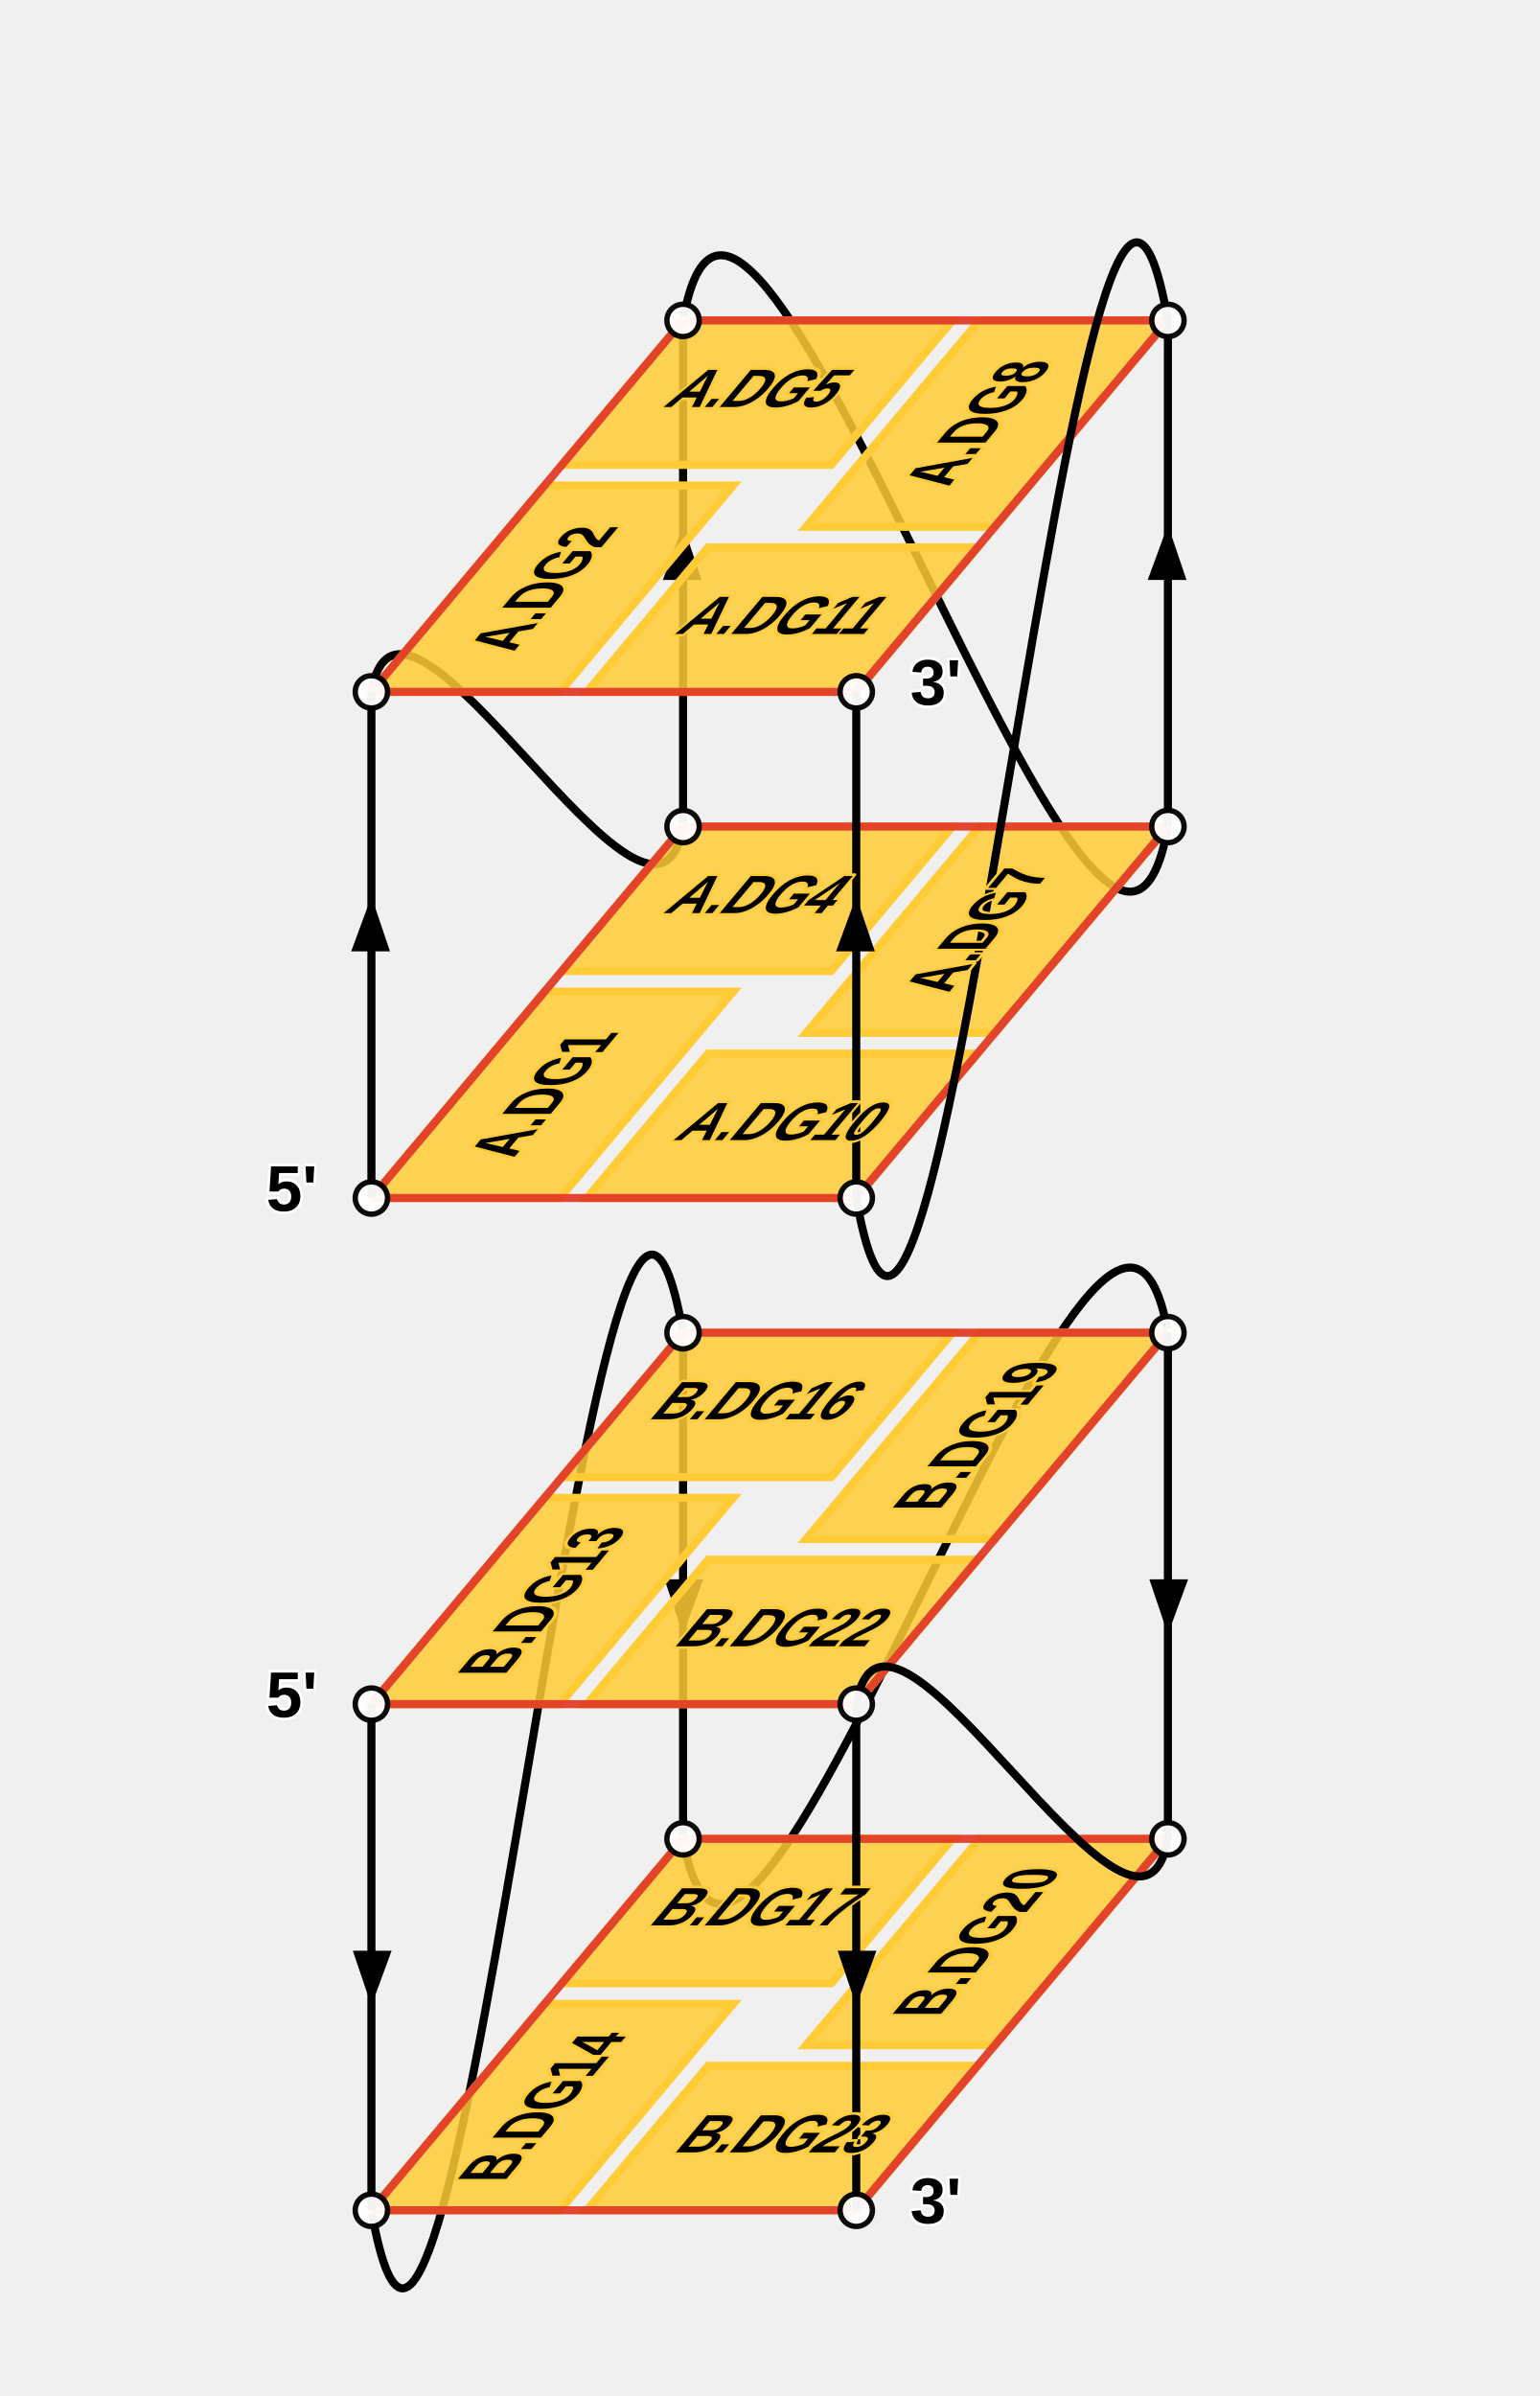
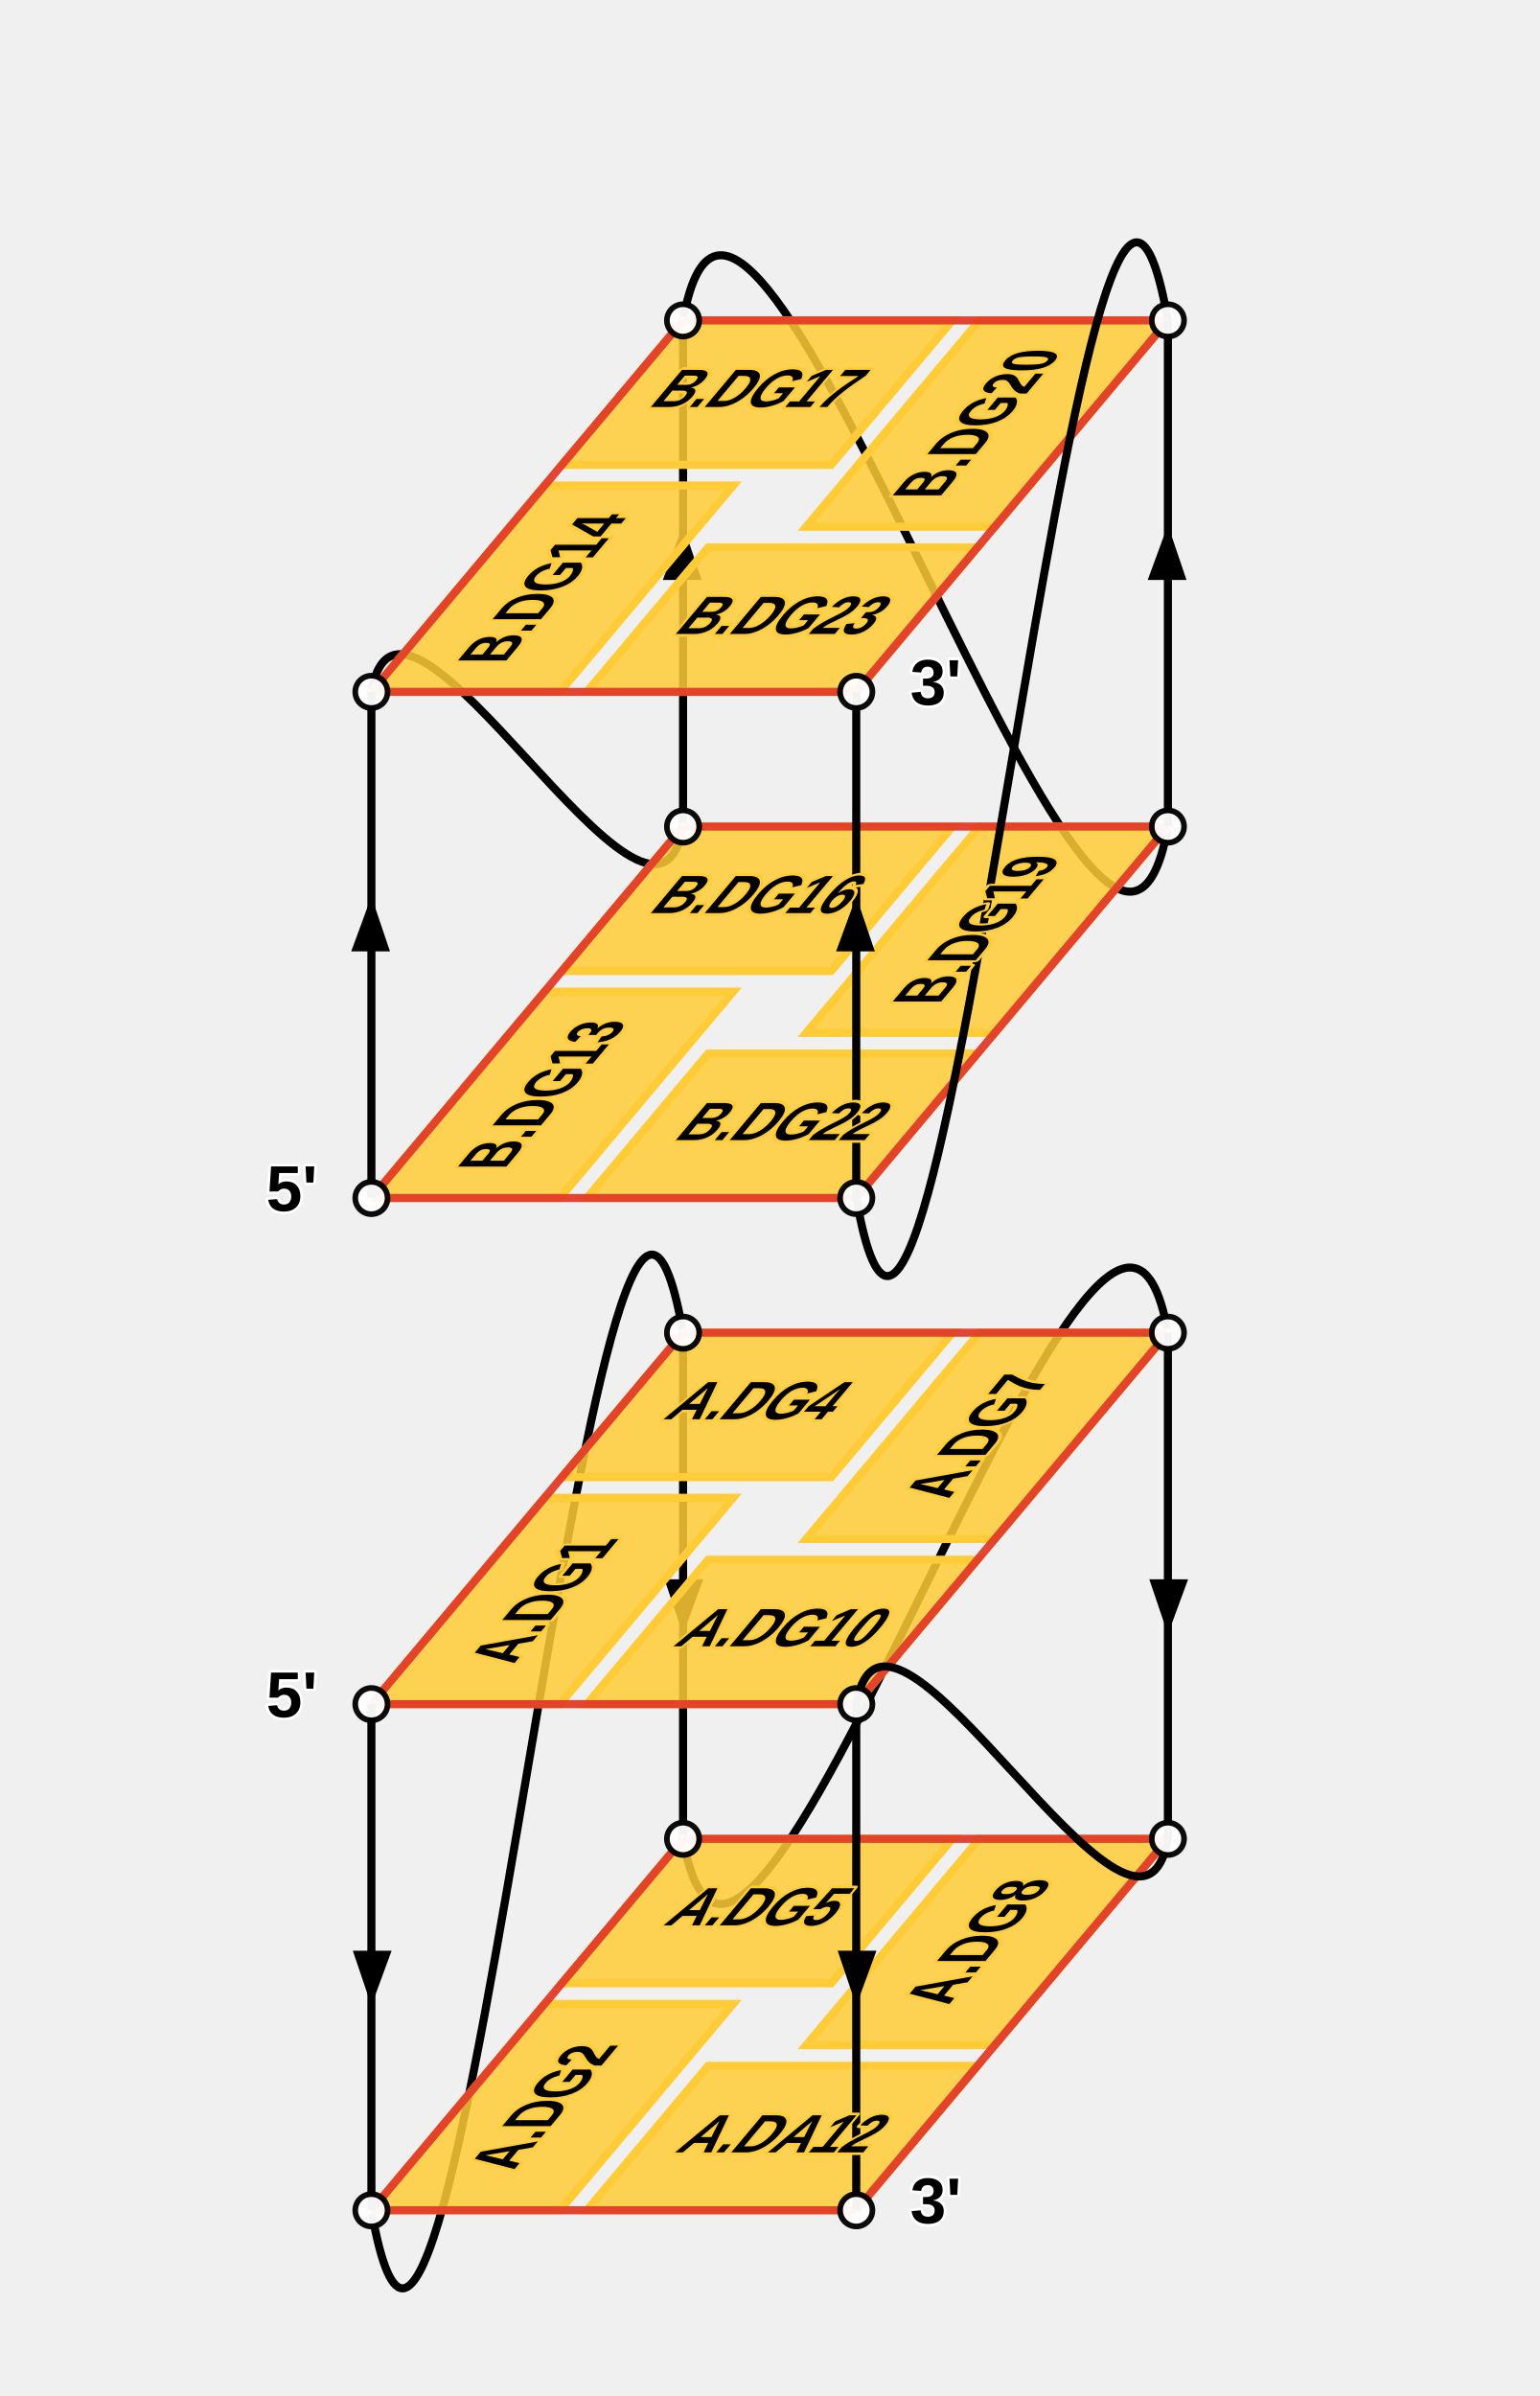
- <svg xmlns="http://www.w3.org/2000/svg" baseProfile="full" height="889.44" width="571.478">
+ <svg xmlns="http://www.w3.org/2000/svg" baseProfile="full" height="889.44" version="1.1" width="571.478">
  <defs>
-     <marker id="a" markerHeight="6.4" markerUnits="strokeWidth" markerWidth="8" orient="auto" refX="7.6" refY="4.1">
-       <path d="m.8 1.6 6.8 2.5L.8 6.4" />
+     <marker id="arrowhead" markerHeight="6.4" markerUnits="strokeWidth" markerWidth="8.0" orient="auto" refX="7.6" refY="4.1">
+       <polyline fill="#000000" points="0.8,1.6 7.6,4.1 0.8,6.4" stroke="none" />
    </marker>
  </defs>
-   <path d="M137.888 820.496c30.683 174.013 85.019-499.789 115.702-325.776" fill="none" stroke="#000" stroke-width="3" />
-   <path d="M253.59 682.608c23.093 130.969 156.906-318.857 180-187.888" fill="none" stroke="#000" stroke-width="3" />
-   <path fill="none" marker-mid="url(#a)" stroke="#000" stroke-width="3" d="M253.59 494.72v111.944 75.944" />
-   <path fill="none" marker-mid="url(#a)" stroke="#000" stroke-width="3" d="M253.59 306.832V194.888v-75.944" />
-   <path d="M137.888 256.832c11.187-63.443 104.515 113.443 115.702 50" fill="none" stroke="#000" stroke-width="3" />
-   <path d="M253.59 118.944c23.093-130.969 156.906 318.857 180 187.888" fill="none" stroke="#000" stroke-width="3" />
-   <path fill="#FFCC38" fill-opacity=".85" stroke="#FFCC38" stroke-width="3" d="m137.888 820.496 64.279-76.604h70l-64.279 76.604z" />
-   <path fill="#FFCC38" fill-opacity=".85" stroke="#FFCC38" stroke-width="3" d="m208.595 736.231 44.995-53.623h100l-44.995 53.623z" />
-   <path fill="#FFCC38" fill-opacity=".85" stroke="#FFCC38" stroke-width="3" d="m299.311 759.212 64.279-76.604h70l-64.279 76.604z" />
-   <path fill="#FFCC38" fill-opacity=".85" stroke="#FFCC38" stroke-width="3" d="m217.888 820.496 44.995-53.623h100l-44.995 53.623z" />
-   <path fill="#FFCC38" fill-opacity=".85" stroke="#FFCC38" stroke-width="3" d="m137.888 632.608 64.279-76.604h70l-64.279 76.604z" />
-   <path fill="#FFCC38" fill-opacity=".85" stroke="#FFCC38" stroke-width="3" d="m208.595 548.343 44.995-53.623h100l-44.995 53.623z" />
-   <path fill="#FFCC38" fill-opacity=".85" stroke="#FFCC38" stroke-width="3" d="m299.311 571.324 64.279-76.604h70l-64.279 76.604z" />
-   <path fill="#FFCC38" fill-opacity=".85" stroke="#FFCC38" stroke-width="3" d="m217.888 632.608 44.995-53.623h100l-44.995 53.623z" />
-   <path fill="#FFCC38" fill-opacity=".85" stroke="#FFCC38" stroke-width="3" d="m137.888 444.72 64.279-76.604h70l-64.279 76.604z" />
-   <path fill="#FFCC38" fill-opacity=".85" stroke="#FFCC38" stroke-width="3" d="m208.595 360.455 44.995-53.623h100l-44.995 53.623z" />
-   <path fill="#FFCC38" fill-opacity=".85" stroke="#FFCC38" stroke-width="3" d="m299.311 383.436 64.279-76.604h70l-64.279 76.604z" />
-   <path fill="#FFCC38" fill-opacity=".85" stroke="#FFCC38" stroke-width="3" d="m217.888 444.72 44.995-53.623h100l-44.995 53.623z" />
-   <path fill="#FFCC38" fill-opacity=".85" stroke="#FFCC38" stroke-width="3" d="m137.888 256.832 64.279-76.604h70l-64.279 76.604z" />
-   <path fill="#FFCC38" fill-opacity=".85" stroke="#FFCC38" stroke-width="3" d="m208.595 172.567 44.995-53.623h100l-44.995 53.623z" />
-   <path fill="#FFCC38" fill-opacity=".85" stroke="#FFCC38" stroke-width="3" d="m299.311 195.548 64.279-76.604h70l-64.279 76.604z" />
-   <path fill="#FFCC38" fill-opacity=".85" stroke="#FFCC38" stroke-width="3" d="m217.888 256.832 44.995-53.623h100l-44.995 53.623z" />
-   <path fill="none" stroke="#E23D28" stroke-opacity=".95" stroke-width="3" d="M137.888 820.496 253.59 682.608" />
-   <path fill="none" stroke="#E23D28" stroke-opacity=".95" stroke-width="3" d="M253.59 682.608h180" />
-   <path fill="none" stroke="#E23D28" stroke-opacity=".95" stroke-width="3" d="M433.59 682.608 317.888 820.496" />
-   <path fill="none" stroke="#E23D28" stroke-opacity=".95" stroke-width="3" d="M317.888 820.496h-180" />
-   <path fill="none" stroke="#E23D28" stroke-opacity=".95" stroke-width="3" d="M137.888 632.608 253.59 494.72" />
-   <path fill="none" stroke="#E23D28" stroke-opacity=".95" stroke-width="3" d="M253.59 494.72h180" />
-   <path fill="none" stroke="#E23D28" stroke-opacity=".95" stroke-width="3" d="M433.59 494.72 317.888 632.608" />
-   <path fill="none" stroke="#E23D28" stroke-opacity=".95" stroke-width="3" d="M317.888 632.608h-180" />
-   <path fill="none" stroke="#E23D28" stroke-opacity=".95" stroke-width="3" d="M137.888 444.72 253.59 306.832" />
-   <path fill="none" stroke="#E23D28" stroke-opacity=".95" stroke-width="3" d="M253.59 306.832h180" />
-   <path fill="none" stroke="#E23D28" stroke-opacity=".95" stroke-width="3" d="M433.59 306.832 317.888 444.72" />
-   <path fill="none" stroke="#E23D28" stroke-opacity=".95" stroke-width="3" d="M317.888 444.72h-180" />
-   <path fill="none" stroke="#E23D28" stroke-opacity=".95" stroke-width="3" d="M137.888 256.832 253.59 118.944" />
-   <path fill="none" stroke="#E23D28" stroke-opacity=".95" stroke-width="3" d="M253.59 118.944h180" />
-   <path fill="none" stroke="#E23D28" stroke-opacity=".95" stroke-width="3" d="M433.59 118.944 317.888 256.832" />
-   <path fill="none" stroke="#E23D28" stroke-opacity=".95" stroke-width="3" d="M317.888 256.832h-180" />
-   <path d="M433.59 682.608c-11.187 63.443-104.515-113.443-115.702-50" fill="none" stroke="#000" stroke-width="3" />
-   <path fill="none" marker-mid="url(#a)" stroke="#000" stroke-width="3" d="M137.888 632.608v111.944 75.944" />
-   <path fill="none" marker-mid="url(#a)" stroke="#000" stroke-width="3" d="M433.59 494.72v111.944 75.944" />
-   <path fill="none" marker-mid="url(#a)" stroke="#000" stroke-width="3" d="M317.888 632.608v111.944 75.944" />
-   <path fill="none" marker-mid="url(#a)" stroke="#000" stroke-width="3" d="M137.888 444.72V332.776v-75.944" />
-   <path fill="none" marker-mid="url(#a)" stroke="#000" stroke-width="3" d="M433.59 306.832V194.888v-75.944" />
-   <path fill="none" marker-mid="url(#a)" stroke="#000" stroke-width="3" d="M317.888 444.72V332.776v-75.944" />
-   <path d="M433.59 118.944C402.907-55.069 348.57 618.733 317.888 444.72" fill="none" stroke="#000" stroke-width="3" />
-   <circle cx="137.888" cy="820.496" fill="#fff" opacity=".95" r="6" stroke="#000" stroke-width="2" />
-   <text font-family="Arial, Helvetica" font-size="20" font-weight="bold" stroke="#FFCC38" stroke-linejoin="round" stroke-width="2" style="text-anchor:middle" transform="rotate(-50 943.884 165.55) skewX(40)">B.DG14</text>
-   <text font-family="Arial, Helvetica" font-size="20" font-weight="bold" style="text-anchor:middle" transform="rotate(-50 943.884 165.55) skewX(40)">B.DG14</text>
-   <circle cx="253.59" cy="682.608" fill="#fff" opacity=".95" r="6" stroke="#000" stroke-width="2" />
-   <text font-family="Arial, Helvetica" font-size="20" font-weight="bold" stroke="#FFCC38" stroke-linejoin="round" stroke-width="2" style="text-anchor:middle" transform="matrix(1 0 -.8391 1 276.413 714.74)">B.DG17</text>
-   <text font-family="Arial, Helvetica" font-size="20" font-weight="bold" style="text-anchor:middle" transform="matrix(1 0 -.8391 1 276.413 714.74)">B.DG17</text>
-   <circle cx="433.59" cy="682.608" fill="#fff" opacity=".95" r="6" stroke="#000" stroke-width="2" />
-   <text font-family="Arial, Helvetica" font-size="20" font-weight="bold" stroke="#FFCC38" stroke-linejoin="round" stroke-width="2" style="text-anchor:middle" transform="rotate(-50 958.884 -38.178) skewX(40)">B.DG20</text>
-   <text font-family="Arial, Helvetica" font-size="20" font-weight="bold" style="text-anchor:middle" transform="rotate(-50 958.884 -38.178) skewX(40)">B.DG20</text>
-   <circle cx="317.888" cy="820.496" fill="#fff" opacity=".95" r="6" stroke="#000" stroke-width="2" />
-   <text font-family="Arial, Helvetica" font-size="20" font-weight="bold" stroke="#FFCC38" stroke-linejoin="round" stroke-width="2" style="text-anchor:middle" transform="matrix(1 0 -.8391 1 285.706 799.005)">B.DG23</text>
-   <text font-family="Arial, Helvetica" font-size="20" font-weight="bold" style="text-anchor:middle" transform="matrix(1 0 -.8391 1 285.706 799.005)">B.DG23</text>
-   <circle cx="137.888" cy="632.608" fill="#fff" opacity=".95" r="6" stroke="#000" stroke-width="2" />
-   <text font-family="Arial, Helvetica" font-size="20" font-weight="bold" stroke="#FFCC38" stroke-linejoin="round" stroke-width="2" style="text-anchor:middle" transform="rotate(-50 742.42 71.606) skewX(40)">B.DG13</text>
-   <text font-family="Arial, Helvetica" font-size="20" font-weight="bold" style="text-anchor:middle" transform="rotate(-50 742.42 71.606) skewX(40)">B.DG13</text>
-   <circle cx="253.59" cy="494.72" fill="#fff" opacity=".95" r="6" stroke="#000" stroke-width="2" />
-   <text font-family="Arial, Helvetica" font-size="20" font-weight="bold" stroke="#FFCC38" stroke-linejoin="round" stroke-width="2" style="text-anchor:middle" transform="matrix(1 0 -.8391 1 276.413 526.852)">B.DG16</text>
-   <text font-family="Arial, Helvetica" font-size="20" font-weight="bold" style="text-anchor:middle" transform="matrix(1 0 -.8391 1 276.413 526.852)">B.DG16</text>
-   <circle cx="433.59" cy="494.72" fill="#fff" opacity=".95" r="6" stroke="#000" stroke-width="2" />
-   <text font-family="Arial, Helvetica" font-size="20" font-weight="bold" stroke="#FFCC38" stroke-linejoin="round" stroke-width="2" style="text-anchor:middle" transform="rotate(-50 757.42 -132.122) skewX(40)">B.DG19</text>
-   <text font-family="Arial, Helvetica" font-size="20" font-weight="bold" style="text-anchor:middle" transform="rotate(-50 757.42 -132.122) skewX(40)">B.DG19</text>
-   <circle cx="317.888" cy="632.608" fill="#fff" opacity=".95" r="6" stroke="#000" stroke-width="2" />
-   <text font-family="Arial, Helvetica" font-size="20" font-weight="bold" stroke="#FFCC38" stroke-linejoin="round" stroke-width="2" style="text-anchor:middle" transform="matrix(1 0 -.8391 1 285.706 611.117)">B.DG22</text>
-   <text font-family="Arial, Helvetica" font-size="20" font-weight="bold" style="text-anchor:middle" transform="matrix(1 0 -.8391 1 285.706 611.117)">B.DG22</text>
-   <circle cx="137.888" cy="444.72" fill="#fff" opacity=".95" r="6" stroke="#000" stroke-width="2" />
-   <text font-family="Arial, Helvetica" font-size="20" font-weight="bold" stroke="#FFCC38" stroke-linejoin="round" stroke-width="2" style="text-anchor:middle" transform="rotate(-50 540.957 -22.338) skewX(40)">A.DG1</text>
-   <text font-family="Arial, Helvetica" font-size="20" font-weight="bold" style="text-anchor:middle" transform="rotate(-50 540.957 -22.338) skewX(40)">A.DG1</text>
-   <circle cx="253.59" cy="306.832" fill="#fff" opacity=".95" r="6" stroke="#000" stroke-width="2" />
-   <text font-family="Arial, Helvetica" font-size="20" font-weight="bold" stroke="#FFCC38" stroke-linejoin="round" stroke-width="2" style="text-anchor:middle" transform="matrix(1 0 -.8391 1 276.413 338.964)">A.DG4</text>
-   <text font-family="Arial, Helvetica" font-size="20" font-weight="bold" style="text-anchor:middle" transform="matrix(1 0 -.8391 1 276.413 338.964)">A.DG4</text>
-   <circle cx="433.59" cy="306.832" fill="#fff" opacity=".95" r="6" stroke="#000" stroke-width="2" />
-   <text font-family="Arial, Helvetica" font-size="20" font-weight="bold" stroke="#FFCC38" stroke-linejoin="round" stroke-width="2" style="text-anchor:middle" transform="rotate(-50 555.957 -226.066) skewX(40)">A.DG7</text>
-   <text font-family="Arial, Helvetica" font-size="20" font-weight="bold" style="text-anchor:middle" transform="rotate(-50 555.957 -226.066) skewX(40)">A.DG7</text>
-   <circle cx="317.888" cy="444.72" fill="#fff" opacity=".95" r="6" stroke="#000" stroke-width="2" />
-   <text font-family="Arial, Helvetica" font-size="20" font-weight="bold" stroke="#FFCC38" stroke-linejoin="round" stroke-width="2" style="text-anchor:middle" transform="matrix(1 0 -.8391 1 285.706 423.23)">A.DG10</text>
-   <text font-family="Arial, Helvetica" font-size="20" font-weight="bold" style="text-anchor:middle" transform="matrix(1 0 -.8391 1 285.706 423.23)">A.DG10</text>
-   <circle cx="137.888" cy="256.832" fill="#fff" opacity=".95" r="6" stroke="#000" stroke-width="2" />
-   <text font-family="Arial, Helvetica" font-size="20" font-weight="bold" stroke="#FFCC38" stroke-linejoin="round" stroke-width="2" style="text-anchor:middle" transform="rotate(-50 339.493 -116.282) skewX(40)">A.DG2</text>
-   <text font-family="Arial, Helvetica" font-size="20" font-weight="bold" style="text-anchor:middle" transform="rotate(-50 339.493 -116.282) skewX(40)">A.DG2</text>
-   <circle cx="253.59" cy="118.944" fill="#fff" opacity=".95" r="6" stroke="#000" stroke-width="2" />
-   <text font-family="Arial, Helvetica" font-size="20" font-weight="bold" stroke="#FFCC38" stroke-linejoin="round" stroke-width="2" style="text-anchor:middle" transform="matrix(1 0 -.8391 1 276.413 151.076)">A.DG5</text>
-   <text font-family="Arial, Helvetica" font-size="20" font-weight="bold" style="text-anchor:middle" transform="matrix(1 0 -.8391 1 276.413 151.076)">A.DG5</text>
-   <circle cx="433.59" cy="118.944" fill="#fff" opacity=".95" r="6" stroke="#000" stroke-width="2" />
-   <text font-family="Arial, Helvetica" font-size="20" font-weight="bold" stroke="#FFCC38" stroke-linejoin="round" stroke-width="2" style="text-anchor:middle" transform="rotate(-50 354.493 -320.01) skewX(40)">A.DG8</text>
-   <text font-family="Arial, Helvetica" font-size="20" font-weight="bold" style="text-anchor:middle" transform="rotate(-50 354.493 -320.01) skewX(40)">A.DG8</text>
-   <circle cx="317.888" cy="256.832" fill="#fff" opacity=".95" r="6" stroke="#000" stroke-width="2" />
-   <text font-family="Arial, Helvetica" font-size="20" font-weight="bold" stroke="#FFCC38" stroke-linejoin="round" stroke-width="2" style="text-anchor:middle" transform="matrix(1 0 -.8391 1 285.706 235.341)">A.DG11</text>
-   <text font-family="Arial, Helvetica" font-size="20" font-weight="bold" style="text-anchor:middle" transform="matrix(1 0 -.8391 1 285.706 235.341)">A.DG11</text>
-   <text font-family="Arial, Helvetica" font-size="24" font-weight="bold" stroke="#fff" stroke-linejoin="round" stroke-width="2" style="text-anchor:end" transform="translate(117.888 637.408)">5'</text>
-   <text font-family="Arial, Helvetica" font-size="24" font-weight="bold" style="text-anchor:end" transform="translate(117.888 637.408)">5'</text>
-   <text font-family="Arial, Helvetica" font-size="24" font-weight="bold" stroke="#fff" stroke-linejoin="round" stroke-width="2" style="text-anchor:begin" transform="translate(337.888 825.296)">3'</text>
-   <text font-family="Arial, Helvetica" font-size="24" font-weight="bold" style="text-anchor:begin" transform="translate(337.888 825.296)">3'</text>
-   <text font-family="Arial, Helvetica" font-size="24" font-weight="bold" stroke="#fff" stroke-linejoin="round" stroke-width="2" style="text-anchor:end" transform="translate(117.888 449.52)">5'</text>
-   <text font-family="Arial, Helvetica" font-size="24" font-weight="bold" style="text-anchor:end" transform="translate(117.888 449.52)">5'</text>
-   <text font-family="Arial, Helvetica" font-size="24" font-weight="bold" stroke="#fff" stroke-linejoin="round" stroke-width="2" style="text-anchor:begin" transform="translate(337.888 261.632)">3'</text>
-   <text font-family="Arial, Helvetica" font-size="24" font-weight="bold" style="text-anchor:begin" transform="translate(337.888 261.632)">3'</text>
+   <path d="M 137.888 820.496 C 168.571 994.509 222.907 320.707 253.59 494.72" fill="none" stroke="#000000" stroke-opacity="1.0" stroke-width="3.0" />
+   <path d="M 253.59 682.608 C 276.683 813.577 410.496 363.751 433.59 494.72" fill="none" stroke="#000000" stroke-opacity="1.0" stroke-width="3.0" />
+   <polyline fill="none" marker-mid="url(#arrowhead)" points="253.59,494.72 253.59,606.664 253.59,682.608" stroke="#000000" stroke-opacity="1.0" stroke-width="3.0" />
+   <polyline fill="none" marker-mid="url(#arrowhead)" points="253.59,306.832 253.59,194.888 253.59,118.944" stroke="#000000" stroke-opacity="1.0" stroke-width="3.0" />
+   <path d="M 137.888 256.832 C 149.075 193.389 242.403 370.275 253.59 306.832" fill="none" stroke="#000000" stroke-opacity="1.0" stroke-width="3.0" />
+   <path d="M 253.59 118.944 C 276.683 -12.025 410.496 437.801 433.59 306.832" fill="none" stroke="#000000" stroke-opacity="1.0" stroke-width="3.0" />
+   <polygon fill="#FFCC38" fill-opacity="0.85" points="137.888,820.496 202.167,743.892 272.167,743.892 207.888,820.496" stroke="#FFCC38" stroke-width="3.0" />
+   <polygon fill="#FFCC38" fill-opacity="0.85" points="208.595,736.231 253.59,682.608 353.59,682.608 308.595,736.231" stroke="#FFCC38" stroke-width="3.0" />
+   <polygon fill="#FFCC38" fill-opacity="0.85" points="299.311,759.212 363.59,682.608 433.59,682.608 369.311,759.212" stroke="#FFCC38" stroke-width="3.0" />
+   <polygon fill="#FFCC38" fill-opacity="0.85" points="217.888,820.496 262.883,766.873 362.883,766.873 317.888,820.496" stroke="#FFCC38" stroke-width="3.0" />
+   <polygon fill="#FFCC38" fill-opacity="0.85" points="137.888,632.608 202.167,556.004 272.167,556.004 207.888,632.608" stroke="#FFCC38" stroke-width="3.0" />
+   <polygon fill="#FFCC38" fill-opacity="0.85" points="208.595,548.343 253.59,494.72 353.59,494.72 308.595,548.343" stroke="#FFCC38" stroke-width="3.0" />
+   <polygon fill="#FFCC38" fill-opacity="0.85" points="299.311,571.324 363.59,494.72 433.59,494.72 369.311,571.324" stroke="#FFCC38" stroke-width="3.0" />
+   <polygon fill="#FFCC38" fill-opacity="0.85" points="217.888,632.608 262.883,578.985 362.883,578.985 317.888,632.608" stroke="#FFCC38" stroke-width="3.0" />
+   <polygon fill="#FFCC38" fill-opacity="0.85" points="137.888,444.72 202.167,368.116 272.167,368.116 207.888,444.72" stroke="#FFCC38" stroke-width="3.0" />
+   <polygon fill="#FFCC38" fill-opacity="0.85" points="208.595,360.455 253.59,306.832 353.59,306.832 308.595,360.455" stroke="#FFCC38" stroke-width="3.0" />
+   <polygon fill="#FFCC38" fill-opacity="0.85" points="299.311,383.436 363.59,306.832 433.59,306.832 369.311,383.436" stroke="#FFCC38" stroke-width="3.0" />
+   <polygon fill="#FFCC38" fill-opacity="0.85" points="217.888,444.72 262.883,391.097 362.883,391.097 317.888,444.72" stroke="#FFCC38" stroke-width="3.0" />
+   <polygon fill="#FFCC38" fill-opacity="0.85" points="137.888,256.832 202.167,180.228 272.167,180.228 207.888,256.832" stroke="#FFCC38" stroke-width="3.0" />
+   <polygon fill="#FFCC38" fill-opacity="0.85" points="208.595,172.567 253.59,118.944 353.59,118.944 308.595,172.567" stroke="#FFCC38" stroke-width="3.0" />
+   <polygon fill="#FFCC38" fill-opacity="0.85" points="299.311,195.548 363.59,118.944 433.59,118.944 369.311,195.548" stroke="#FFCC38" stroke-width="3.0" />
+   <polygon fill="#FFCC38" fill-opacity="0.85" points="217.888,256.832 262.883,203.209 362.883,203.209 317.888,256.832" stroke="#FFCC38" stroke-width="3.0" />
+   <polyline fill="none" points="137.888,820.496 253.59,682.608" stroke="#E23D28" stroke-opacity="0.95" stroke-width="3.0" />
+   <polyline fill="none" points="253.59,682.608 433.59,682.608" stroke="#E23D28" stroke-opacity="0.95" stroke-width="3.0" />
+   <polyline fill="none" points="433.59,682.608 317.888,820.496" stroke="#E23D28" stroke-opacity="0.95" stroke-width="3.0" />
+   <polyline fill="none" points="317.888,820.496 137.888,820.496" stroke="#E23D28" stroke-opacity="0.95" stroke-width="3.0" />
+   <polyline fill="none" points="137.888,632.608 253.59,494.72" stroke="#E23D28" stroke-opacity="0.95" stroke-width="3.0" />
+   <polyline fill="none" points="253.59,494.72 433.59,494.72" stroke="#E23D28" stroke-opacity="0.95" stroke-width="3.0" />
+   <polyline fill="none" points="433.59,494.72 317.888,632.608" stroke="#E23D28" stroke-opacity="0.95" stroke-width="3.0" />
+   <polyline fill="none" points="317.888,632.608 137.888,632.608" stroke="#E23D28" stroke-opacity="0.95" stroke-width="3.0" />
+   <polyline fill="none" points="137.888,444.72 253.59,306.832" stroke="#E23D28" stroke-opacity="0.95" stroke-width="3.0" />
+   <polyline fill="none" points="253.59,306.832 433.59,306.832" stroke="#E23D28" stroke-opacity="0.95" stroke-width="3.0" />
+   <polyline fill="none" points="433.59,306.832 317.888,444.72" stroke="#E23D28" stroke-opacity="0.95" stroke-width="3.0" />
+   <polyline fill="none" points="317.888,444.72 137.888,444.72" stroke="#E23D28" stroke-opacity="0.95" stroke-width="3.0" />
+   <polyline fill="none" points="137.888,256.832 253.59,118.944" stroke="#E23D28" stroke-opacity="0.95" stroke-width="3.0" />
+   <polyline fill="none" points="253.59,118.944 433.59,118.944" stroke="#E23D28" stroke-opacity="0.95" stroke-width="3.0" />
+   <polyline fill="none" points="433.59,118.944 317.888,256.832" stroke="#E23D28" stroke-opacity="0.95" stroke-width="3.0" />
+   <polyline fill="none" points="317.888,256.832 137.888,256.832" stroke="#E23D28" stroke-opacity="0.95" stroke-width="3.0" />
+   <path d="M 433.59 682.608 C 422.403 746.051 329.075 569.165 317.888 632.608" fill="none" stroke="#000000" stroke-opacity="1.0" stroke-width="3.0" />
+   <polyline fill="none" marker-mid="url(#arrowhead)" points="137.888,632.608 137.888,744.552 137.888,820.496" stroke="#000000" stroke-opacity="1.0" stroke-width="3.0" />
+   <polyline fill="none" marker-mid="url(#arrowhead)" points="433.59,494.72 433.59,606.664 433.59,682.608" stroke="#000000" stroke-opacity="1.0" stroke-width="3.0" />
+   <polyline fill="none" marker-mid="url(#arrowhead)" points="317.888,632.608 317.888,744.552 317.888,820.496" stroke="#000000" stroke-opacity="1.0" stroke-width="3.0" />
+   <polyline fill="none" marker-mid="url(#arrowhead)" points="137.888,444.72 137.888,332.776 137.888,256.832" stroke="#000000" stroke-opacity="1.0" stroke-width="3.0" />
+   <polyline fill="none" marker-mid="url(#arrowhead)" points="433.59,306.832 433.59,194.888 433.59,118.944" stroke="#000000" stroke-opacity="1.0" stroke-width="3.0" />
+   <polyline fill="none" marker-mid="url(#arrowhead)" points="317.888,444.72 317.888,332.776 317.888,256.832" stroke="#000000" stroke-opacity="1.0" stroke-width="3.0" />
+   <path d="M 433.59 118.944 C 402.907 -55.069 348.571 618.733 317.888 444.72" fill="none" stroke="#000000" stroke-opacity="1.0" stroke-width="3.0" />
+   <circle cx="137.888" cy="820.496" fill="white" opacity="0.95" r="6.0" stroke="#000000" stroke-width="2.1" />
+   <text fill="#000000" font-family="Arial, Helvetica" font-size="20.0" font-weight="bold" stroke="#FFCC38" stroke-linejoin="round" stroke-width="2px" style="text-anchor:middle" transform="translate(210.3483, 782.1938) rotate(310) skewX(40.0)">A.DG2</text>
+   <text fill="#000000" font-family="Arial, Helvetica" font-size="20.0" font-weight="bold" style="text-anchor:middle" transform="translate(210.3483, 782.1938) rotate(310) skewX(40.0)">A.DG2</text>
+   <circle cx="253.59" cy="682.608" fill="white" opacity="0.95" r="6.0" stroke="#000000" stroke-width="2.1" />
+   <text fill="#000000" font-family="Arial, Helvetica" font-size="20.0" font-weight="bold" stroke="#FFCC38" stroke-linejoin="round" stroke-width="2px" style="text-anchor:middle" transform="translate(276.4131, 714.7404) rotate(0) skewX(140.0)">A.DG5</text>
+   <text fill="#000000" font-family="Arial, Helvetica" font-size="20.0" font-weight="bold" style="text-anchor:middle" transform="translate(276.4131, 714.7404) rotate(0) skewX(140.0)">A.DG5</text>
+   <circle cx="433.59" cy="682.608" fill="white" opacity="0.95" r="6.0" stroke="#000000" stroke-width="2.1" />
+   <text fill="#000000" font-family="Arial, Helvetica" font-size="20.0" font-weight="bold" stroke="#FFCC38" stroke-linejoin="round" stroke-width="2px" style="text-anchor:middle" transform="translate(371.7713, 720.9102) rotate(310) skewX(40.0)">A.DG8</text>
+   <text fill="#000000" font-family="Arial, Helvetica" font-size="20.0" font-weight="bold" style="text-anchor:middle" transform="translate(371.7713, 720.9102) rotate(310) skewX(40.0)">A.DG8</text>
+   <circle cx="317.888" cy="820.496" fill="white" opacity="0.95" r="6.0" stroke="#000000" stroke-width="2.1" />
+   <text fill="#000000" font-family="Arial, Helvetica" font-size="20.0" font-weight="bold" stroke="#FFCC38" stroke-linejoin="round" stroke-width="2px" style="text-anchor:middle" transform="translate(285.7065, 799.0053) rotate(0) skewX(140.0)">A.DA12</text>
+   <text fill="#000000" font-family="Arial, Helvetica" font-size="20.0" font-weight="bold" style="text-anchor:middle" transform="translate(285.7065, 799.0053) rotate(0) skewX(140.0)">A.DA12</text>
+   <circle cx="137.888" cy="632.608" fill="white" opacity="0.95" r="6.0" stroke="#000000" stroke-width="2.1" />
+   <text fill="#000000" font-family="Arial, Helvetica" font-size="20.0" font-weight="bold" stroke="#FFCC38" stroke-linejoin="round" stroke-width="2px" style="text-anchor:middle" transform="translate(210.3483, 594.3058) rotate(310) skewX(40.0)">A.DG1</text>
+   <text fill="#000000" font-family="Arial, Helvetica" font-size="20.0" font-weight="bold" style="text-anchor:middle" transform="translate(210.3483, 594.3058) rotate(310) skewX(40.0)">A.DG1</text>
+   <circle cx="253.59" cy="494.72" fill="white" opacity="0.95" r="6.0" stroke="#000000" stroke-width="2.1" />
+   <text fill="#000000" font-family="Arial, Helvetica" font-size="20.0" font-weight="bold" stroke="#FFCC38" stroke-linejoin="round" stroke-width="2px" style="text-anchor:middle" transform="translate(276.4131, 526.8524) rotate(0) skewX(140.0)">A.DG4</text>
+   <text fill="#000000" font-family="Arial, Helvetica" font-size="20.0" font-weight="bold" style="text-anchor:middle" transform="translate(276.4131, 526.8524) rotate(0) skewX(140.0)">A.DG4</text>
+   <circle cx="433.59" cy="494.72" fill="white" opacity="0.95" r="6.0" stroke="#000000" stroke-width="2.1" />
+   <text fill="#000000" font-family="Arial, Helvetica" font-size="20.0" font-weight="bold" stroke="#FFCC38" stroke-linejoin="round" stroke-width="2px" style="text-anchor:middle" transform="translate(371.7713, 533.0222) rotate(310) skewX(40.0)">A.DG7</text>
+   <text fill="#000000" font-family="Arial, Helvetica" font-size="20.0" font-weight="bold" style="text-anchor:middle" transform="translate(371.7713, 533.0222) rotate(310) skewX(40.0)">A.DG7</text>
+   <circle cx="317.888" cy="632.608" fill="white" opacity="0.95" r="6.0" stroke="#000000" stroke-width="2.1" />
+   <text fill="#000000" font-family="Arial, Helvetica" font-size="20.0" font-weight="bold" stroke="#FFCC38" stroke-linejoin="round" stroke-width="2px" style="text-anchor:middle" transform="translate(285.7065, 611.1173) rotate(0) skewX(140.0)">A.DG10</text>
+   <text fill="#000000" font-family="Arial, Helvetica" font-size="20.0" font-weight="bold" style="text-anchor:middle" transform="translate(285.7065, 611.1173) rotate(0) skewX(140.0)">A.DG10</text>
+   <circle cx="137.888" cy="444.72" fill="white" opacity="0.95" r="6.0" stroke="#000000" stroke-width="2.1" />
+   <text fill="#000000" font-family="Arial, Helvetica" font-size="20.0" font-weight="bold" stroke="#FFCC38" stroke-linejoin="round" stroke-width="2px" style="text-anchor:middle" transform="translate(210.3483, 406.4178) rotate(310) skewX(40.0)">B.DG13</text>
+   <text fill="#000000" font-family="Arial, Helvetica" font-size="20.0" font-weight="bold" style="text-anchor:middle" transform="translate(210.3483, 406.4178) rotate(310) skewX(40.0)">B.DG13</text>
+   <circle cx="253.59" cy="306.832" fill="white" opacity="0.95" r="6.0" stroke="#000000" stroke-width="2.1" />
+   <text fill="#000000" font-family="Arial, Helvetica" font-size="20.0" font-weight="bold" stroke="#FFCC38" stroke-linejoin="round" stroke-width="2px" style="text-anchor:middle" transform="translate(276.4131, 338.9644) rotate(0) skewX(140.0)">B.DG16</text>
+   <text fill="#000000" font-family="Arial, Helvetica" font-size="20.0" font-weight="bold" style="text-anchor:middle" transform="translate(276.4131, 338.9644) rotate(0) skewX(140.0)">B.DG16</text>
+   <circle cx="433.59" cy="306.832" fill="white" opacity="0.95" r="6.0" stroke="#000000" stroke-width="2.1" />
+   <text fill="#000000" font-family="Arial, Helvetica" font-size="20.0" font-weight="bold" stroke="#FFCC38" stroke-linejoin="round" stroke-width="2px" style="text-anchor:middle" transform="translate(371.7713, 345.1342) rotate(310) skewX(40.0)">B.DG19</text>
+   <text fill="#000000" font-family="Arial, Helvetica" font-size="20.0" font-weight="bold" style="text-anchor:middle" transform="translate(371.7713, 345.1342) rotate(310) skewX(40.0)">B.DG19</text>
+   <circle cx="317.888" cy="444.72" fill="white" opacity="0.95" r="6.0" stroke="#000000" stroke-width="2.1" />
+   <text fill="#000000" font-family="Arial, Helvetica" font-size="20.0" font-weight="bold" stroke="#FFCC38" stroke-linejoin="round" stroke-width="2px" style="text-anchor:middle" transform="translate(285.7065, 423.2293) rotate(0) skewX(140.0)">B.DG22</text>
+   <text fill="#000000" font-family="Arial, Helvetica" font-size="20.0" font-weight="bold" style="text-anchor:middle" transform="translate(285.7065, 423.2293) rotate(0) skewX(140.0)">B.DG22</text>
+   <circle cx="137.888" cy="256.832" fill="white" opacity="0.95" r="6.0" stroke="#000000" stroke-width="2.1" />
+   <text fill="#000000" font-family="Arial, Helvetica" font-size="20.0" font-weight="bold" stroke="#FFCC38" stroke-linejoin="round" stroke-width="2px" style="text-anchor:middle" transform="translate(210.3483, 218.5298) rotate(310) skewX(40.0)">B.DG14</text>
+   <text fill="#000000" font-family="Arial, Helvetica" font-size="20.0" font-weight="bold" style="text-anchor:middle" transform="translate(210.3483, 218.5298) rotate(310) skewX(40.0)">B.DG14</text>
+   <circle cx="253.59" cy="118.944" fill="white" opacity="0.95" r="6.0" stroke="#000000" stroke-width="2.1" />
+   <text fill="#000000" font-family="Arial, Helvetica" font-size="20.0" font-weight="bold" stroke="#FFCC38" stroke-linejoin="round" stroke-width="2px" style="text-anchor:middle" transform="translate(276.4131, 151.0764) rotate(0) skewX(140.0)">B.DG17</text>
+   <text fill="#000000" font-family="Arial, Helvetica" font-size="20.0" font-weight="bold" style="text-anchor:middle" transform="translate(276.4131, 151.0764) rotate(0) skewX(140.0)">B.DG17</text>
+   <circle cx="433.59" cy="118.944" fill="white" opacity="0.95" r="6.0" stroke="#000000" stroke-width="2.1" />
+   <text fill="#000000" font-family="Arial, Helvetica" font-size="20.0" font-weight="bold" stroke="#FFCC38" stroke-linejoin="round" stroke-width="2px" style="text-anchor:middle" transform="translate(371.7713, 157.2462) rotate(310) skewX(40.0)">B.DG20</text>
+   <text fill="#000000" font-family="Arial, Helvetica" font-size="20.0" font-weight="bold" style="text-anchor:middle" transform="translate(371.7713, 157.2462) rotate(310) skewX(40.0)">B.DG20</text>
+   <circle cx="317.888" cy="256.832" fill="white" opacity="0.95" r="6.0" stroke="#000000" stroke-width="2.1" />
+   <text fill="#000000" font-family="Arial, Helvetica" font-size="20.0" font-weight="bold" stroke="#FFCC38" stroke-linejoin="round" stroke-width="2px" style="text-anchor:middle" transform="translate(285.7065, 235.3413) rotate(0) skewX(140.0)">B.DG23</text>
+   <text fill="#000000" font-family="Arial, Helvetica" font-size="20.0" font-weight="bold" style="text-anchor:middle" transform="translate(285.7065, 235.3413) rotate(0) skewX(140.0)">B.DG23</text>
+   <text fill="#000000" font-family="Arial, Helvetica" font-size="24.0" font-weight="bold" stroke="white" stroke-linejoin="round" stroke-width="2px" style="text-anchor:end" transform="translate(117.888, 637.408)">5'</text>
+   <text fill="#000000" font-family="Arial, Helvetica" font-size="24.0" font-weight="bold" style="text-anchor:end" transform="translate(117.888, 637.408)">5'</text>
+   <text fill="#000000" font-family="Arial, Helvetica" font-size="24.0" font-weight="bold" stroke="white" stroke-linejoin="round" stroke-width="2px" style="text-anchor:begin" transform="translate(337.888, 825.296)">3'</text>
+   <text fill="#000000" font-family="Arial, Helvetica" font-size="24.0" font-weight="bold" style="text-anchor:begin" transform="translate(337.888, 825.296)">3'</text>
+   <text fill="#000000" font-family="Arial, Helvetica" font-size="24.0" font-weight="bold" stroke="white" stroke-linejoin="round" stroke-width="2px" style="text-anchor:end" transform="translate(117.888, 449.52)">5'</text>
+   <text fill="#000000" font-family="Arial, Helvetica" font-size="24.0" font-weight="bold" style="text-anchor:end" transform="translate(117.888, 449.52)">5'</text>
+   <text fill="#000000" font-family="Arial, Helvetica" font-size="24.0" font-weight="bold" stroke="white" stroke-linejoin="round" stroke-width="2px" style="text-anchor:begin" transform="translate(337.888, 261.632)">3'</text>
+   <text fill="#000000" font-family="Arial, Helvetica" font-size="24.0" font-weight="bold" style="text-anchor:begin" transform="translate(337.888, 261.632)">3'</text>
</svg>
